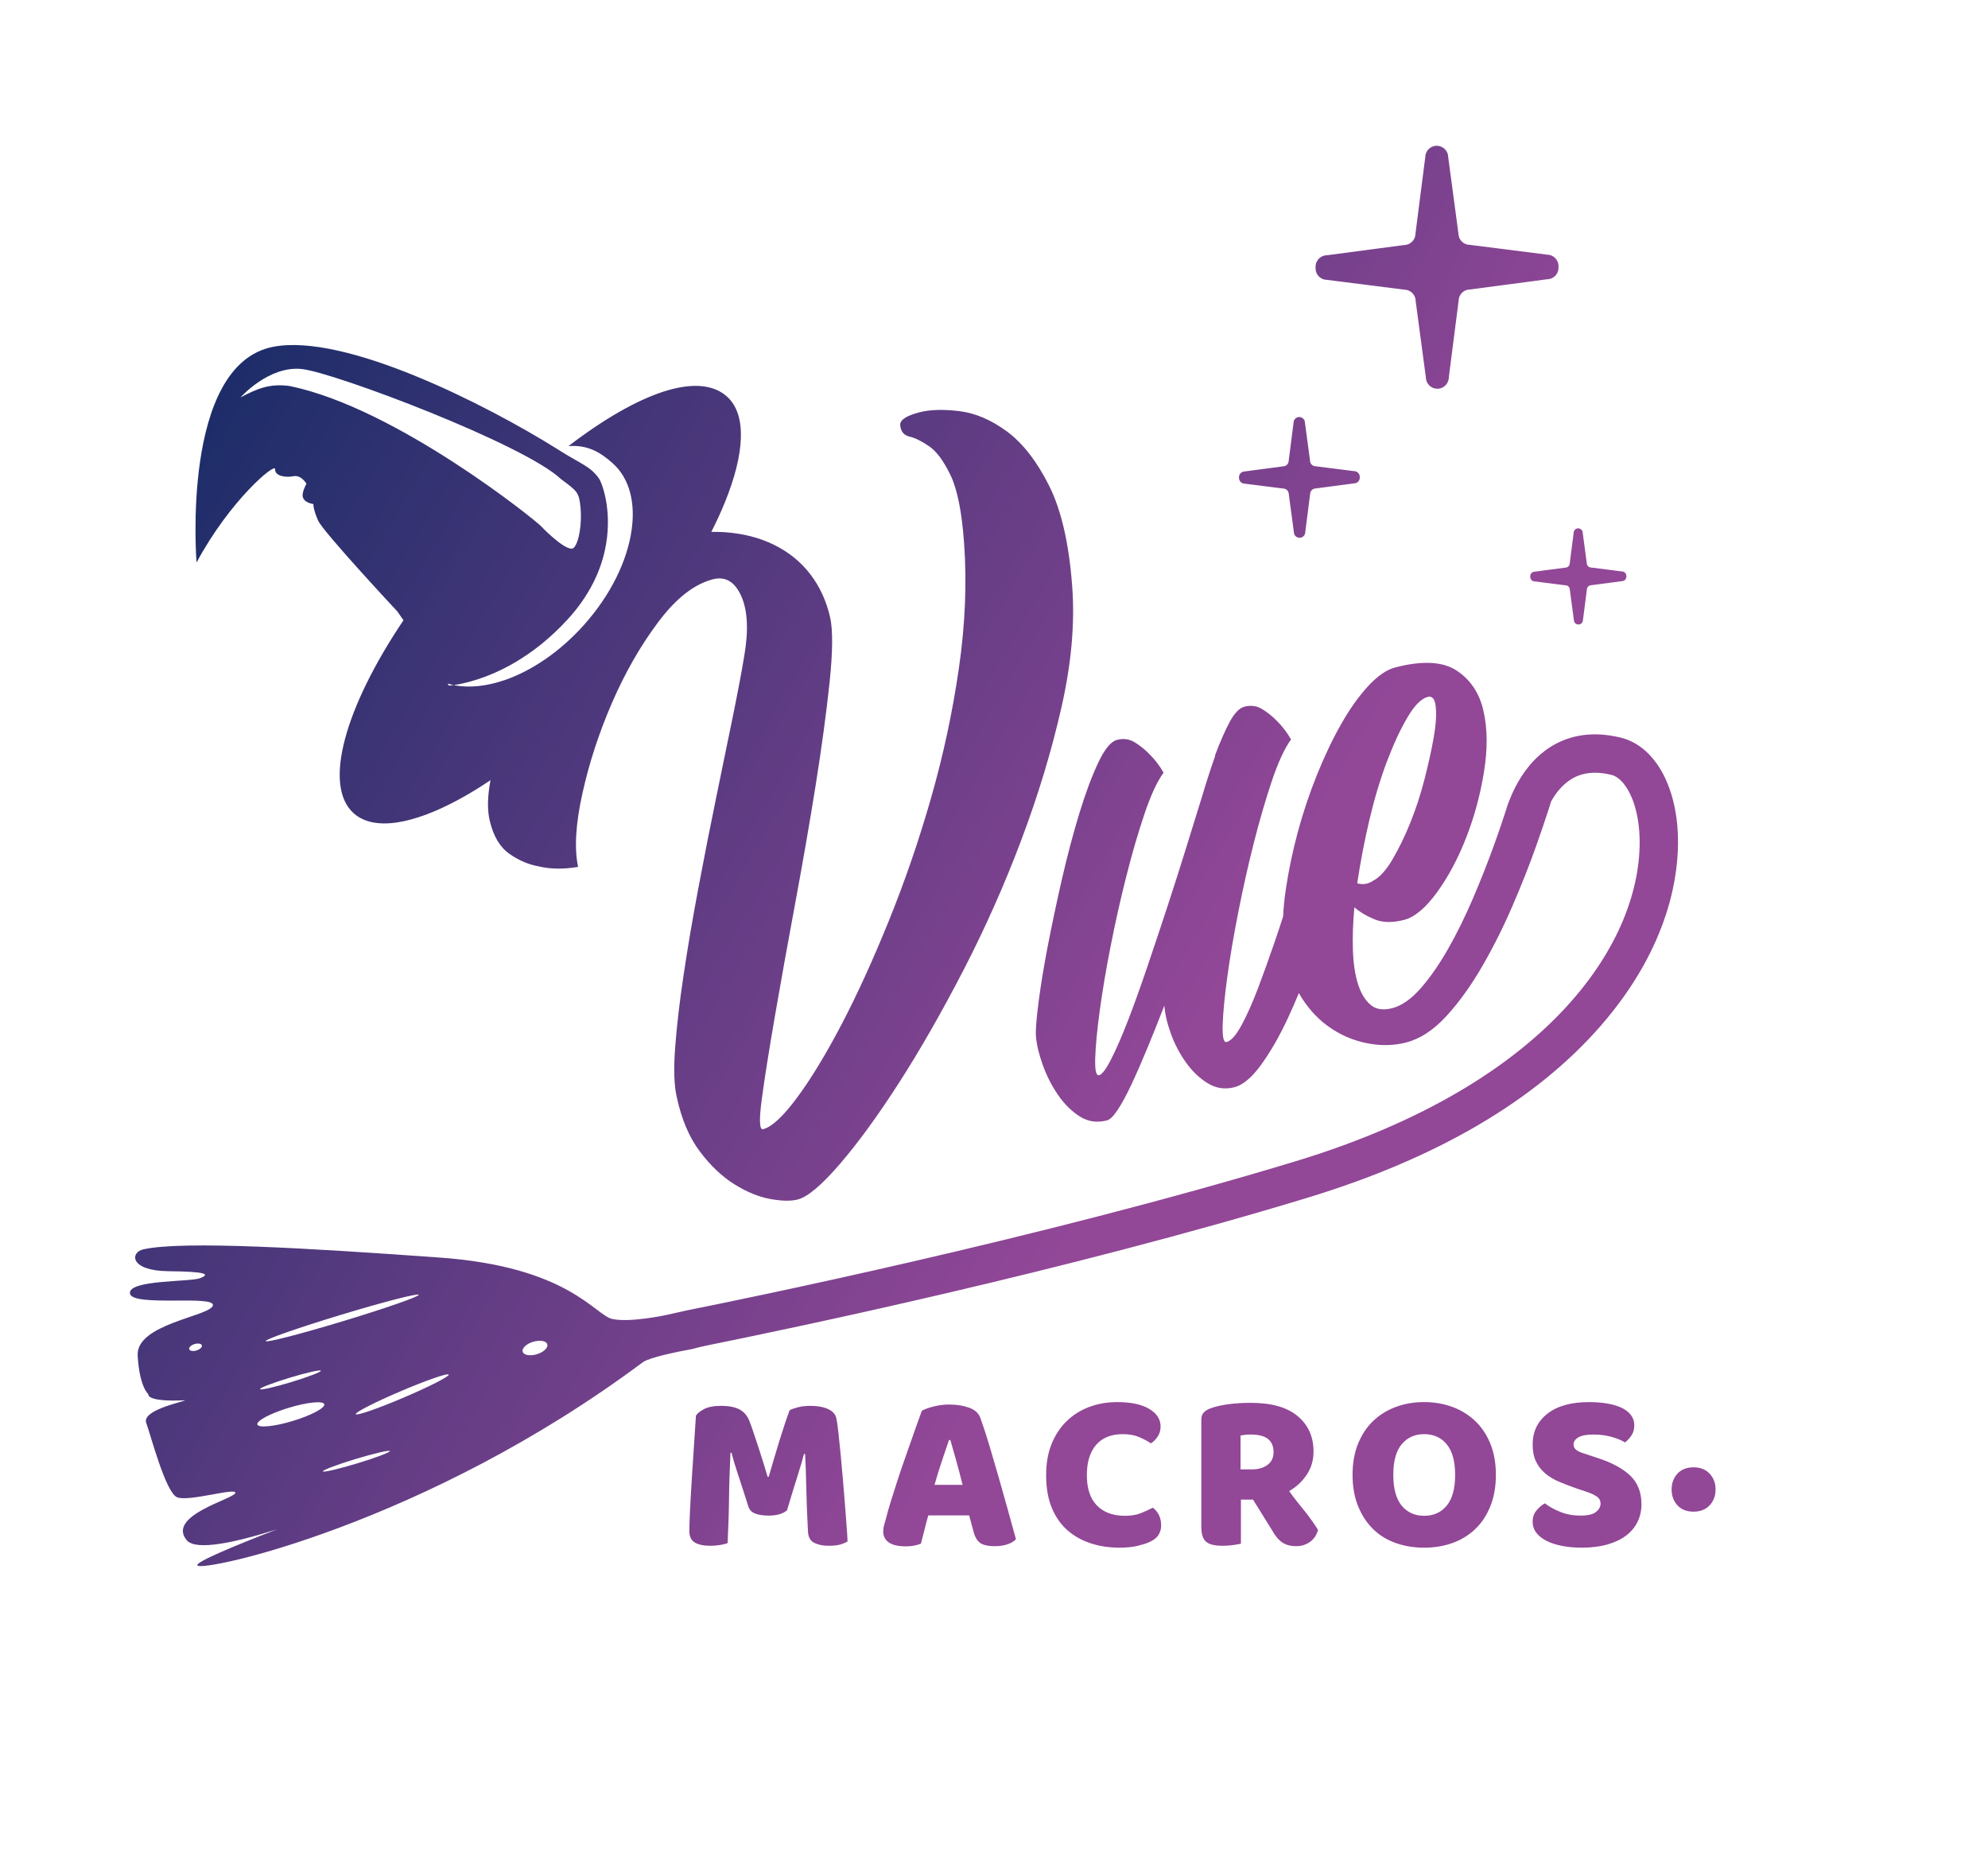
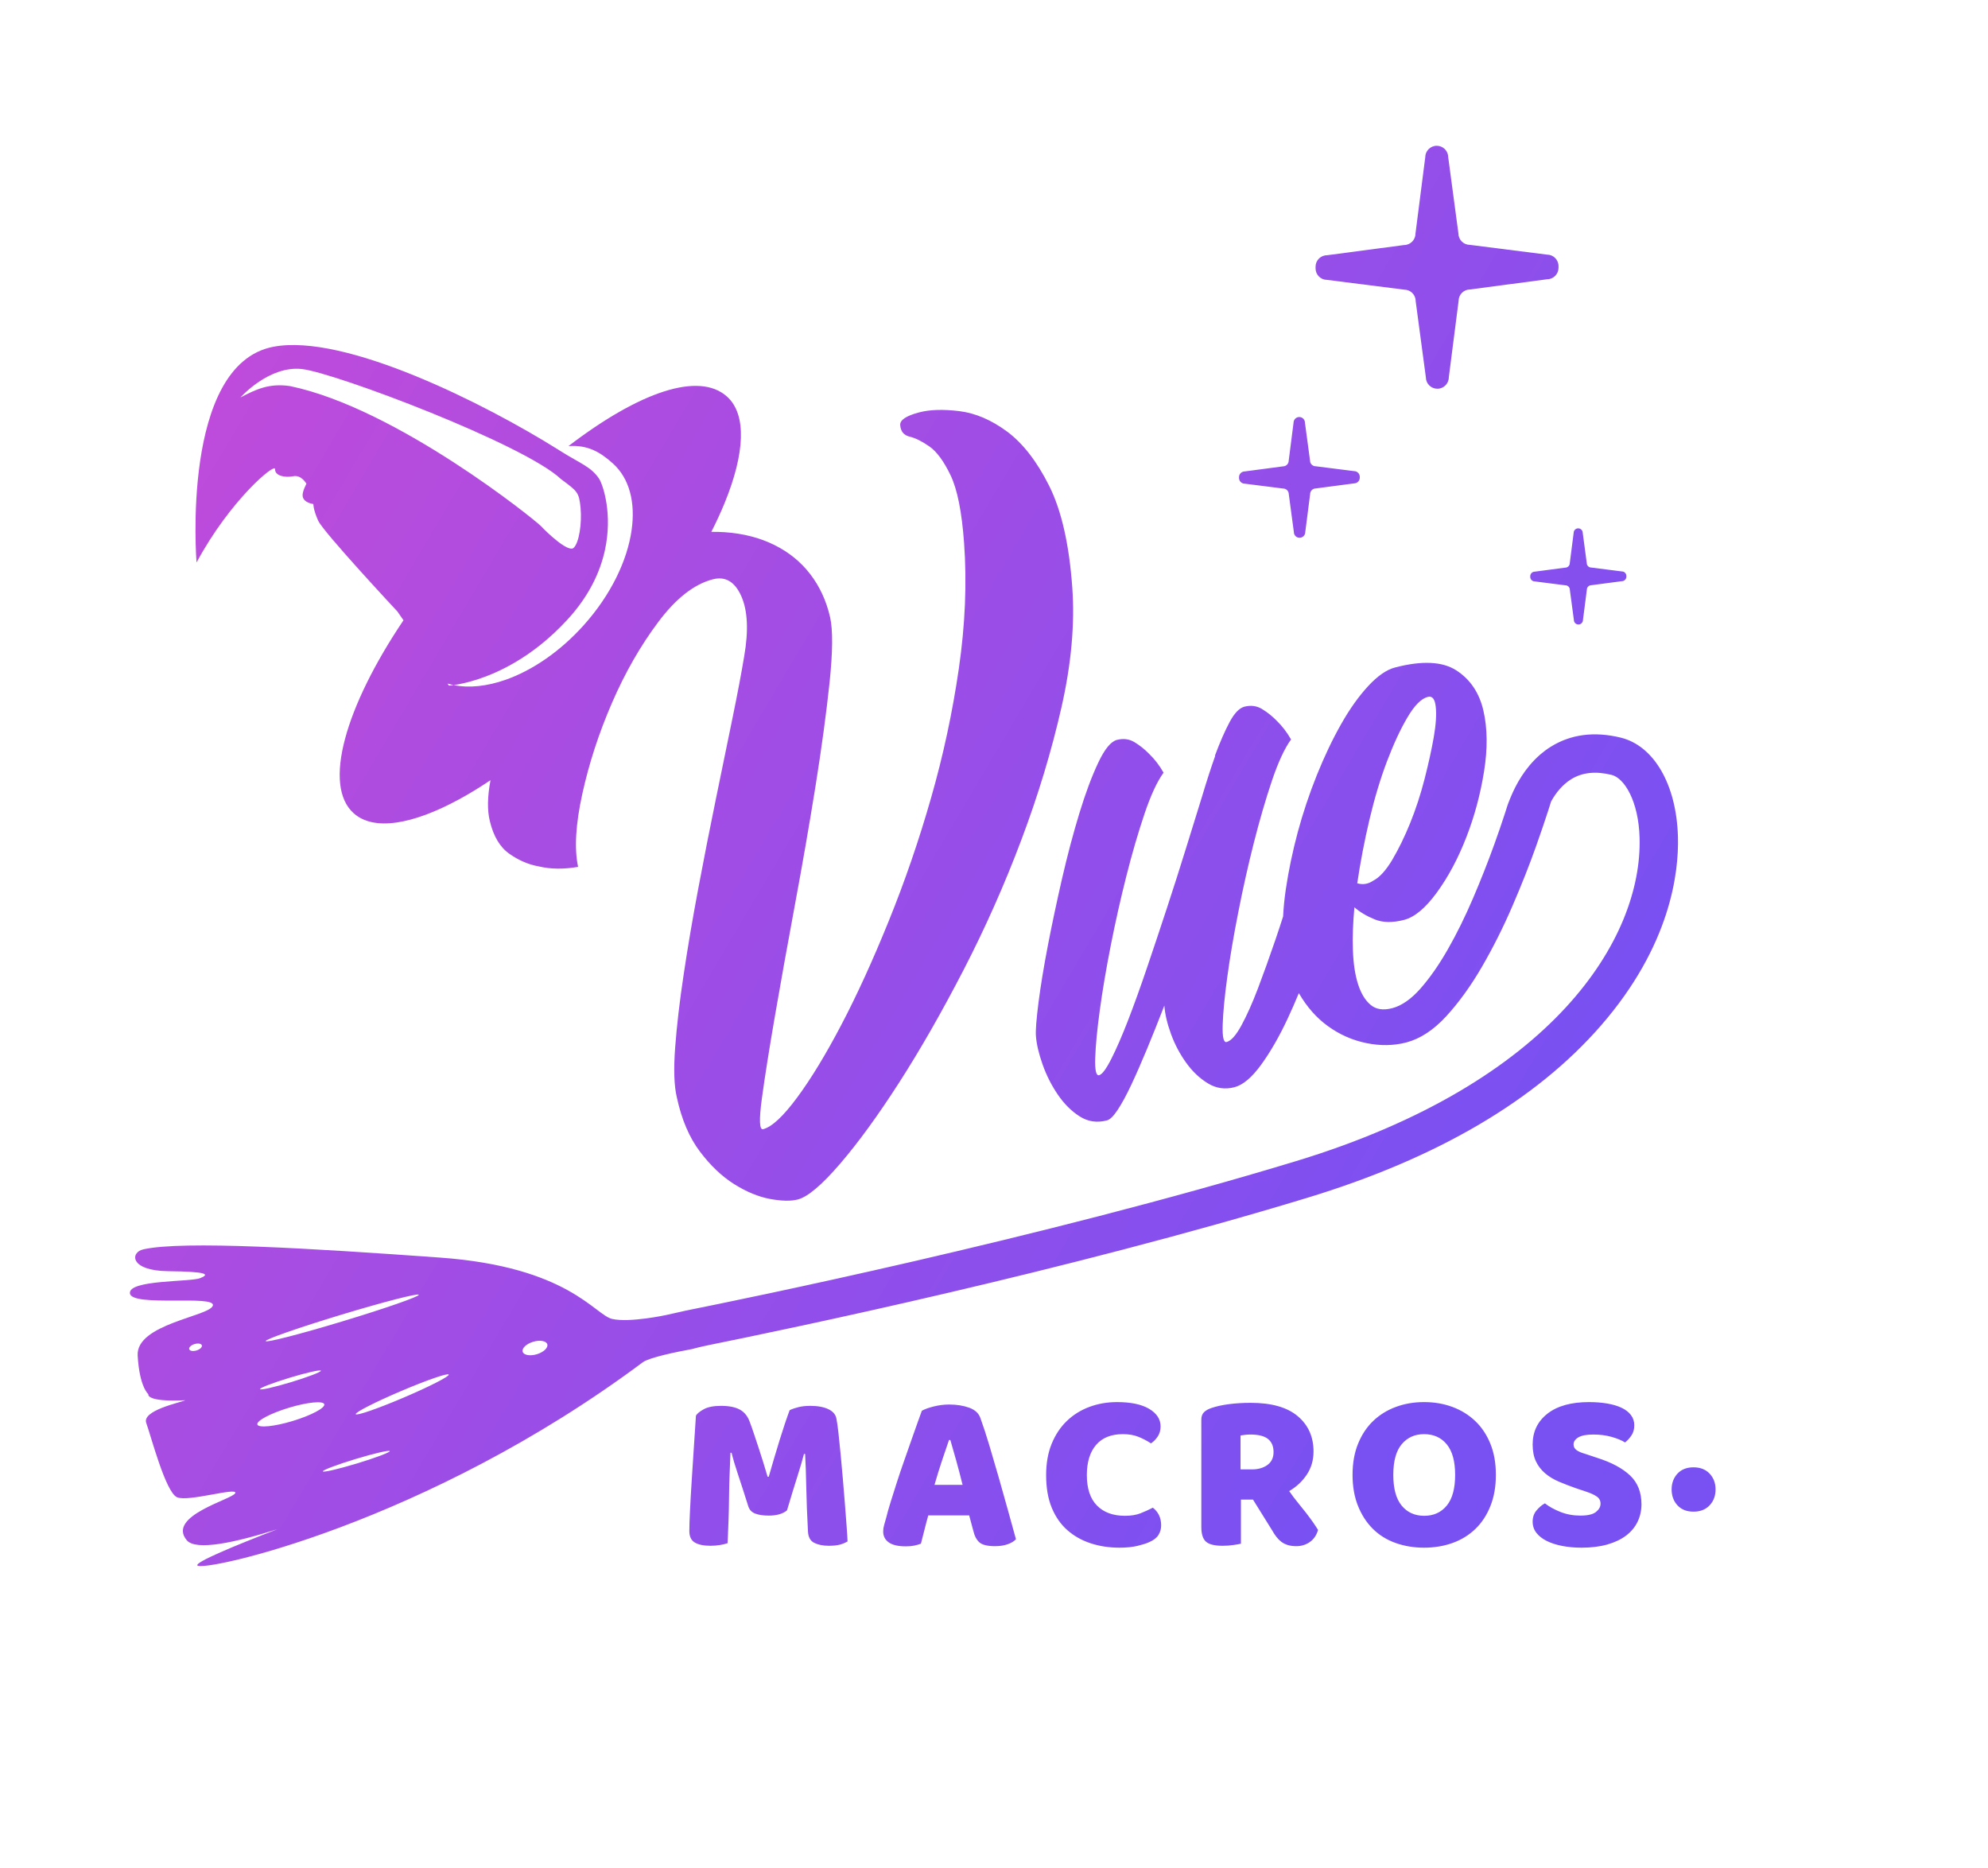
<svg xmlns="http://www.w3.org/2000/svg" viewBox="0 0 880.77 827.54">
  <linearGradient id="a" x1="76.049" x2="781.523" y1="209.666" y2="626.603" gradientUnits="userSpaceOnUse">
-     <stop offset="0" style="stop-color:#1d2d69" />
-     <stop offset=".628" style="stop-color:#924797" />
+     <stop offset="0" style="stop-color:#be4bdb" />
+     <stop offset=".825" style="stop-color:#7950f2" />
  </linearGradient>
  <path d="M375.08 676.05c.23 2.95.37 5.23.42 6.85a13.91 13.91 0 0 1-3.59 1.46c-1.23.31-2.81.46-4.76.46-2.51 0-4.64-.43-6.39-1.29-1.76-.87-2.69-2.58-2.8-5.14-.39-7.3-.64-13.84-.75-19.64-.12-5.79-.28-10.66-.51-14.62h-.5c-.67 2.62-1.63 5.89-2.88 9.82-1.25 3.93-2.8 8.98-4.64 15.16-.83.73-1.93 1.3-3.3 1.72-1.36.41-2.96.62-4.8.62-2.4 0-4.37-.29-5.93-.87-1.56-.59-2.59-1.63-3.09-3.14-1.84-5.85-3.38-10.59-4.6-14.24-1.23-3.65-2.17-6.84-2.84-9.57h-.5c-.17 3.96-.31 7.55-.42 10.78-.11 3.23-.18 6.38-.21 9.44-.03 3.06-.1 6.17-.21 9.32-.11 3.14-.25 6.64-.41 10.48-.9.34-2.04.61-3.43.84-1.39.22-2.79.33-4.18.33-2.95 0-5.25-.47-6.89-1.42-1.64-.95-2.46-2.64-2.46-5.1 0-2.06.09-5.08.29-9.06.19-3.98.44-8.38.75-13.2.3-4.82.63-9.76.96-14.83.33-5.07.64-9.75.92-14.04.5-.89 1.66-1.84 3.47-2.84s4.35-1.5 7.64-1.5c3.56 0 6.35.56 8.36 1.67 2 1.11 3.45 2.9 4.34 5.35.61 1.61 1.27 3.46 1.96 5.55.7 2.09 1.41 4.24 2.13 6.43a409.535 409.535 0 0 1 3.85 12.41h.5c1.61-5.62 3.23-11.05 4.84-16.29 1.62-5.23 3.1-9.64 4.43-13.2 1.01-.5 2.29-.95 3.85-1.34 1.55-.39 3.31-.58 5.26-.58 3.29 0 5.96.49 8.02 1.46 2.06.98 3.26 2.38 3.59 4.22.28 1.34.57 3.38.88 6.14.3 2.76.63 5.88.96 9.36.34 3.48.67 7.15 1 11.03.34 3.87.64 7.6.92 11.19s.53 6.87.75 9.82zm382.36-23.19c-1.76-1.86-4.14-2.8-7.15-2.8-3 0-5.37.94-7.1 2.8-1.72 1.87-2.59 4.2-2.59 6.98 0 2.84.87 5.19 2.59 7.06 1.73 1.87 4.1 2.8 7.1 2.8 3.01 0 5.39-.93 7.15-2.8 1.75-1.87 2.63-4.22 2.63-7.06 0-2.78-.88-5.11-2.63-6.98zM551.48 214.28l16.98 2.15a2.53 2.53 0 0 1 2.53 2.52l2.25 16.78c0 1.39 1.12 2.52 2.51 2.52h.02a2.53 2.53 0 0 0 2.52-2.53l2.15-16.79c0-1.4 1.12-2.53 2.52-2.54l16.97-2.24a2.522 2.522 0 0 0 2.51-2.53v-.38c0-1.39-1.13-2.52-2.53-2.52l-16.98-2.15c-1.39 0-2.53-1.12-2.53-2.52l-2.25-16.78c0-.69-.29-1.33-.74-1.78-.46-.46-1.09-.74-1.79-.74a2.537 2.537 0 0 0-2.52 2.53l-2.15 16.8a2.53 2.53 0 0 1-2.52 2.53l-16.97 2.25c-1.39 0-2.52 1.13-2.52 2.53v.37c.01 1.4 1.14 2.52 2.54 2.52zm126.48 41v.3a2.01 2.01 0 0 0 2.02 2l13.52 1.72c1.11-.01 2.01.89 2.01 2l1.79 13.36c0 .56.23 1.06.59 1.42.37.36.87.59 1.43.59a2.01 2.01 0 0 0 2-2.02l1.72-13.37a2.01 2.01 0 0 1 2-2.02l13.51-1.78c1.11-.01 2.01-.91 2.01-2.02l-.01-.3c0-1.11-.9-2.01-2.01-2l-13.52-1.72a2.01 2.01 0 0 1-2.02-2l-1.78-13.36c0-.56-.23-1.06-.6-1.42-.36-.36-.86-.59-1.42-.59a2.01 2.01 0 0 0-2 2.02l-1.72 13.37c0 1.11-.89 2.01-2 2.02l-13.51 1.78c-1.11.01-2.01.91-2.01 2.02zm-90.02-131.29 34.17 4.33c2.81 0 5.09 2.26 5.09 5.07l4.52 33.77a5.083 5.083 0 0 0 5.08 5.06h.02c2.8 0 5.07-2.29 5.07-5.09l4.33-33.79a5.08 5.08 0 0 1 5.06-5.1l34.15-4.52c2.8 0 5.07-2.29 5.06-5.09v-.75c-.01-2.81-2.29-5.08-5.09-5.07l-34.17-4.33a5.068 5.068 0 0 1-5.09-5.07l-4.52-33.76a5.085 5.085 0 0 0-5.08-5.07h-.02c-2.8.01-5.07 2.29-5.07 5.09l-4.33 33.79a5.083 5.083 0 0 1-5.07 5.1l-34.14 4.52c-2.8.01-5.07 2.29-5.06 5.09v.76c.01 2.8 2.29 5.07 5.09 5.06zm119.75 521.9-5.27-1.76c-1.78-.5-3.1-1.07-3.97-1.71-.86-.64-1.29-1.46-1.29-2.47 0-1.28.71-2.33 2.13-3.17 1.42-.83 3.63-1.25 6.64-1.25 2.9 0 5.58.35 8.06 1.04 2.48.7 4.47 1.52 5.98 2.47a13.7 13.7 0 0 0 2.88-3.18c.81-1.22 1.21-2.7 1.21-4.43 0-1.72-.5-3.24-1.5-4.55-1.01-1.31-2.4-2.38-4.18-3.22-1.78-.83-3.91-1.46-6.39-1.88-2.48-.41-5.14-.62-7.98-.62-7.91 0-14.05 1.71-18.42 5.13-4.38 3.43-6.56 7.98-6.56 13.66 0 2.96.49 5.45 1.46 7.48.97 2.04 2.33 3.79 4.05 5.27 1.73 1.47 3.8 2.73 6.23 3.76 2.42 1.03 5.08 2.04 7.98 3.05l4.26 1.42c1.95.66 3.45 1.37 4.51 2.13 1.06.75 1.59 1.79 1.59 3.13 0 1.34-.67 2.55-2.01 3.63-1.34 1.09-3.65 1.63-6.93 1.63-3.18 0-6.13-.54-8.86-1.63-2.73-1.08-5.01-2.35-6.85-3.8-1.34.73-2.58 1.77-3.72 3.14-1.14 1.36-1.71 3.02-1.71 4.97 0 1.89.56 3.55 1.67 4.97s2.64 2.62 4.6 3.59c1.94.97 4.24 1.71 6.89 2.21 2.64.51 5.5.76 8.56.76 4.29 0 8.09-.48 11.41-1.42 3.31-.95 6.08-2.27 8.31-3.97 2.23-1.7 3.91-3.73 5.05-6.1 1.14-2.37 1.72-4.94 1.72-7.73 0-5.35-1.69-9.61-5.06-12.78-3.37-3.18-8.2-5.77-14.49-7.77zm-196.93 22.05c-1.72.9-3.53 1.72-5.43 2.47-1.89.75-4.2 1.13-6.93 1.13-5.29 0-9.43-1.52-12.41-4.56-2.98-3.03-4.47-7.53-4.47-13.49 0-5.74 1.37-10.19 4.1-13.37 2.73-3.17 6.68-4.76 11.86-4.76 2.62 0 4.9.39 6.85 1.17 1.95.78 3.82 1.75 5.6 2.92 1.11-.72 2.1-1.72 2.97-3 .86-1.28 1.29-2.79 1.29-4.52 0-3.17-1.69-5.76-5.05-7.77-3.37-2-8.12-3-14.25-3-4.34 0-8.42.71-12.24 2.13-3.81 1.42-7.14 3.49-9.98 6.22-2.84 2.73-5.09 6.1-6.73 10.11s-2.46 8.64-2.46 13.87c0 5.63.83 10.46 2.5 14.5 1.67 4.03 3.98 7.35 6.94 9.94 2.95 2.59 6.39 4.52 10.32 5.8 3.92 1.29 8.17 1.93 12.74 1.93 3.12 0 5.77-.27 7.98-.8 2.2-.53 3.91-1.07 5.13-1.63 1.95-.83 3.33-1.89 4.14-3.17.81-1.28 1.21-2.7 1.21-4.26 0-1.73-.32-3.25-.96-4.56-.64-1.3-1.55-2.4-2.72-3.3zm-64.16 1.26c1.34 4.79 2.51 9.02 3.51 12.7-.78.89-1.98 1.63-3.59 2.21-1.62.59-3.51.88-5.68.88-3.29 0-5.57-.55-6.86-1.63-1.28-1.09-2.2-2.8-2.75-5.14l-1.84-6.85h-18.13c-.67 2.39-1.25 4.62-1.76 6.68-.5 2.06-1 4.01-1.5 5.85-.89.34-1.87.61-2.92.84-1.06.22-2.31.33-3.76.33-3.4 0-5.92-.58-7.56-1.75-1.65-1.17-2.47-2.79-2.47-4.85 0-.95.14-1.89.42-2.84.28-.95.58-2.03.92-3.26.44-1.84 1.08-4.1 1.92-6.81.84-2.7 1.75-5.61 2.76-8.73 1-3.12 2.07-6.29 3.21-9.52 1.15-3.23 2.22-6.3 3.22-9.19 1-2.9 1.92-5.5 2.76-7.81.83-2.32 1.47-4.08 1.92-5.31 1.17-.67 2.89-1.3 5.18-1.88 2.28-.58 4.59-.88 6.93-.88 3.35 0 6.31.48 8.9 1.42 2.59.95 4.25 2.51 4.97 4.68 1.23 3.4 2.54 7.41 3.93 12.03 1.39 4.63 2.78 9.39 4.18 14.29 1.39 4.9 2.75 9.75 4.09 14.54zm-20.13-11.37c-.95-3.84-1.9-7.44-2.84-10.81-.95-3.37-1.82-6.4-2.59-9.07h-.59c-.95 2.73-1.98 5.76-3.09 9.11-1.12 3.34-2.23 6.93-3.34 10.77h12.45zm233.8-18.29c1.65 4.01 2.47 8.63 2.47 13.87 0 5.18-.81 9.79-2.43 13.82-1.61 4.04-3.84 7.43-6.68 10.15-2.84 2.73-6.2 4.8-10.07 6.19-3.87 1.39-8.09 2.09-12.65 2.09-4.52 0-8.72-.7-12.62-2.09-3.9-1.39-7.24-3.47-10.03-6.23-2.78-2.75-4.98-6.14-6.6-10.15-1.61-4.01-2.42-8.6-2.42-13.78 0-5.24.82-9.86 2.47-13.87 1.64-4.01 3.88-7.37 6.72-10.07s6.18-4.76 10.03-6.18c3.84-1.42 7.99-2.13 12.45-2.13 4.51 0 8.68.71 12.53 2.13 3.84 1.42 7.2 3.48 10.06 6.18 2.87 2.7 5.13 6.06 6.77 10.07zm-15.58 13.87c0-6.02-1.24-10.53-3.72-13.54-2.48-3.01-5.83-4.51-10.06-4.51-4.07 0-7.36 1.48-9.86 4.43-2.51 2.95-3.76 7.49-3.76 13.62 0 6.07 1.24 10.61 3.71 13.62 2.48 3 5.81 4.51 9.99 4.51 4.18 0 7.5-1.51 9.98-4.51 2.48-3.01 3.72-7.55 3.72-13.62zm-62.99 20.97a69.47 69.47 0 0 1 2.25 3.42c-.67 2.34-1.88 4.12-3.63 5.35-1.76 1.22-3.75 1.84-5.98 1.84-1.44 0-2.71-.17-3.8-.5-1.08-.34-2.03-.81-2.84-1.42-.81-.62-1.54-1.35-2.21-2.22-.67-.86-1.28-1.79-1.84-2.8l-8.52-13.7h-5.35v19.55c-.72.17-1.85.36-3.38.59-1.53.22-3.11.33-4.72.33-3.57 0-6.03-.61-7.4-1.84-1.36-1.22-2.04-3.39-2.04-6.51v-47.54c0-1.4.39-2.48 1.17-3.26.78-.78 1.83-1.39 3.17-1.84 2.23-.78 4.85-1.36 7.85-1.75 3.01-.39 6.24-.59 9.7-.59 9.19 0 16.12 1.96 20.8 5.89s7.02 9.15 7.02 15.67c0 3.84-.99 7.25-2.97 10.23-1.98 2.98-4.58 5.42-7.81 7.31 1.22 1.78 2.49 3.47 3.8 5.06 1.31 1.58 2.53 3.12 3.68 4.59 1.14 1.48 2.15 2.86 3.05 4.14zm-17.46-31.08c0-2.56-.83-4.5-2.47-5.81-1.64-1.31-4.25-1.96-7.81-1.96-.78 0-1.52.04-2.21.12-.7.09-1.41.18-2.14.3v15.03h5.02c2.78 0 5.08-.65 6.89-1.96 1.81-1.31 2.72-3.22 2.72-5.72zm-257.55-45.65c-7.54 1.38-18.62 3.7-21.77 5.77-96.28 71.89-195.4 93.23-197.48 90.1-.97-1.47 16.46-8.7 35.37-16.02-18.28 5.81-36.03 9.74-40.08 4.85-9.01-10.85 20.47-18.13 21.5-20.87 1.04-2.74-20.67 3.96-25.75 1.86-5.09-2.09-11.63-27.3-13.68-32.9-2.05-5.61 15.16-9.11 17.34-10.09-17.8.87-16.42-2.71-16.42-2.71s-3.91-3.01-4.73-17.08c-.81-14.07 32.03-17.36 33.32-22.18 1.29-4.82-35.89.75-36.74-5.35-.86-6.11 26.74-5.03 31.14-6.78 4.39-1.75 3.08-2.89-14.19-3.08s-16.84-8.44-10.98-9.68c17.39-3.93 74.34-.45 131.34 3.65 57 4.09 68.61 25.43 76.34 27.19 7.72 1.75 23.81-1.72 23.81-1.72l8.3-1.85-.01-.02c.06-.01.26-.04.61-.11l.65-.14.45-.1v.01c.12-.03.24-.05.37-.08 20.97-4.21 155.11-31.35 268.8-65.91 114.33-34.75 153.45-98.88 152.21-143.25-.45-16.24-6.73-26.47-12.42-27.87-7.15-1.73-13.02-1.1-17.94 1.96-3.87 2.41-6.69 6.02-8.66 9.49-.07.12-.13.23-.19.35-.06.16-.1.32-.15.48-.37 1.17-.75 2.38-1.16 3.65-1.49 4.61-3.28 9.87-5.37 15.76-2.9 8.19-6.38 17-10.44 26.39-4.05 9.41-8.55 18.36-13.46 26.85-4.92 8.48-10.19 15.8-15.83 21.97-5.66 6.16-11.59 10.04-17.79 11.66-5.54 1.43-11.4 1.54-17.58.28-6.18-1.25-11.9-3.76-17.12-7.55-5.02-3.62-9.31-8.48-12.85-14.59h-.01c-1.61 3.91-3.27 7.69-4.98 11.35-3.72 7.94-7.63 14.73-11.73 20.38-4.11 5.65-8.04 8.96-11.81 9.94-4.21 1.09-8.14.52-11.8-1.73-3.67-2.24-6.88-5.3-9.64-9.16a52.607 52.607 0 0 1-6.67-12.67c-1.68-4.59-2.67-8.79-2.95-12.61-2.66 6.87-5.23 13.32-7.73 19.34-2.51 6.02-4.82 11.32-6.98 15.88-2.15 4.57-4.14 8.23-5.97 10.99-1.83 2.77-3.42 4.32-4.73 4.66-4.44 1.16-8.5.56-12.16-1.8-3.67-2.36-6.89-5.58-9.67-9.67-2.77-4.07-5.02-8.52-6.72-13.34-1.7-4.81-2.68-9.02-2.94-12.61-.18-2.48.2-7.38 1.13-14.71.94-7.34 2.31-15.69 4.11-25.08 1.81-9.4 3.91-19.32 6.31-29.79 2.4-10.45 4.98-20.16 7.71-29.1 2.73-8.95 5.53-16.42 8.37-22.42 2.83-6 5.59-9.35 8.24-10.04 2.88-.75 5.5-.4 7.86 1.04s4.52 3.18 6.47 5.18c2.42 2.34 4.54 5.11 6.35 8.29-2.88 3.96-5.69 10.06-8.48 18.33-2.79 8.29-5.46 17.44-8 27.47a588.223 588.223 0 0 0-6.92 30.8c-2.07 10.49-3.68 20.06-4.86 28.72-1.19 8.66-1.85 15.69-2.02 21.11-.17 5.41.4 7.95 1.73 7.6 1.33-.34 3.13-2.75 5.4-7.24 2.27-4.47 4.73-10.14 7.4-17.01 2.66-6.88 5.48-14.7 8.45-23.47 2.98-8.79 5.95-17.68 8.91-26.69 2.95-9 5.76-17.8 8.41-26.37 2.65-8.59 4.99-16.1 7-22.59 1.99-6.69 3.93-12.68 5.81-17.97l-.03-.34c2.27-6.08 4.46-11.05 6.54-14.91 2.09-3.85 4.25-6.08 6.46-6.67 2.87-.73 5.49-.39 7.85 1.05 2.37 1.44 4.53 3.17 6.48 5.18 2.42 2.35 4.54 5.1 6.35 8.29-2.87 3.96-5.7 10.07-8.49 18.33-2.78 8.28-5.45 17.44-8 27.48s-4.84 20.3-6.9 30.79c-2.07 10.48-3.69 20.06-4.87 28.71-1.18 8.66-1.86 15.7-2.03 21.12-.17 5.41.41 7.95 1.74 7.61 2-.53 4.18-2.98 6.58-7.38 2.38-4.4 4.81-9.83 7.28-16.3 2.46-6.48 5.04-13.66 7.75-21.58 1.19-3.49 2.33-6.94 3.42-10.35.19-3.81.58-7.85 1.21-12.12 1.22-8.22 2.98-16.62 5.28-25.23 2.32-8.6 5.15-17.05 8.49-25.37 3.35-8.3 6.92-15.81 10.74-22.52 3.78-6.7 7.79-12.32 11.97-16.84 4.19-4.52 8.16-7.27 11.94-8.25 11.96-3.11 21.01-2.67 27.16 1.32 6.16 4.01 10.15 9.95 11.96 17.83s1.9 16.88.26 27.03c-1.63 10.14-4.25 19.87-7.87 29.14-3.62 9.31-7.94 17.4-12.97 24.32-5.04 6.91-9.87 10.97-14.52 12.18-5.1 1.33-9.45 1.27-13.05-.2-3.61-1.47-6.61-3.26-9.01-5.37-.64 6.8-.87 13.15-.66 19.04.2 5.9.96 10.91 2.27 15.02 1.32 4.11 3.17 7.18 5.58 9.18 2.39 2.02 5.58 2.49 9.58 1.46 4.2-1.11 8.39-4.03 12.56-8.76 4.17-4.76 8.21-10.55 12.11-17.4 3.91-6.85 7.6-14.34 11.07-22.44 3.48-8.11 6.62-16.08 9.44-23.9 1.74-4.81 3.33-9.46 4.79-13.94v-.01c.39-1.17.75-2.33 1.11-3.47.34-.95.73-1.99 1.2-3.09.06-.16.13-.32.2-.48 2.29-5.57 6.29-12.93 12.86-18.69.08-.08.16-.15.25-.22 1.38-1.19 2.89-2.33 4.52-3.35 8.9-5.59 19.35-6.97 31.08-4.12 14.78 3.6 24.74 20.84 25.38 43.9.45 16.06-3.37 48.28-34.04 83.59-28.85 33.21-72.66 58.91-130.21 76.4-107.58 32.71-228.51 57.81-265.01 65.22-.12.03-.25.05-.37.08-3.86.79-6.21 1.44-6.89 1.63-.06.03-.13.04-.19.05zm294.63-206.32c2.53.71 4.87.33 7.02-1.14 2.83-1.43 5.65-4.51 8.48-9.25 2.8-4.73 5.46-10.17 7.95-16.3 2.49-6.15 4.61-12.64 6.37-19.5 1.76-6.87 3.12-13.05 4.08-18.56.96-5.51 1.25-9.99.88-13.44-.36-3.46-1.53-4.93-3.53-4.4-2.88.75-5.88 3.76-8.98 9.03-3.13 5.27-6.15 11.79-9.09 19.52-2.94 7.75-5.53 16.36-7.78 25.87-2.24 9.5-4.04 18.9-5.4 28.17zM89.43 596.02c-.24-.78-1.68-1.03-3.23-.57-1.55.47-2.61 1.48-2.37 2.27.23.78 1.68 1.04 3.23.57 1.55-.47 2.61-1.49 2.37-2.27zm28.3-1.88c.23.79 15.6-3.17 34.32-8.85 18.72-5.66 33.7-10.89 33.46-11.67-.24-.79-15.6 3.17-34.32 8.84s-33.7 10.9-33.46 11.68zm-2.53 21.28c.17.55 6.33-.84 13.78-3.1 7.44-2.26 13.35-4.52 13.18-5.06-.16-.55-6.34.84-13.78 3.1-7.44 2.26-13.34 4.52-13.18 5.06zm28.47 6.69c-.49-1.62-7.52-.91-15.71 1.57-8.19 2.48-14.42 5.8-13.94 7.41.49 1.6 7.52.91 15.71-1.57 8.18-2.49 14.43-5.8 13.94-7.41zm29.02 20.76c-.17-.55-6.94 1.03-15.13 3.5-8.18 2.49-14.68 4.94-14.52 5.48.17.55 6.93-1.03 15.12-3.5 8.19-2.48 14.69-4.94 14.53-5.48zm26.11-33.89c-.34-.8-9.83 2.49-21.21 7.34-11.37 4.84-20.32 9.41-19.98 10.2.34.8 9.83-2.49 21.21-7.34 11.37-4.84 20.32-9.41 19.98-10.2zm43.67-13.43c-.46-1.52-3.27-2.01-6.28-1.1-3.01.91-5.08 2.88-4.62 4.41.46 1.52 3.28 2.01 6.29 1.1 3-.91 5.07-2.88 4.61-4.41zM87.08 249.2s-7.13-87.56 33.91-95.55c31.72-6.2 94.28 25.47 126.07 45.38.44.27.85.53 1.28.81 8.69 5.5 13.67 6.94 17.22 12.46 1.81 3.18 5.87 15.69 2.44 31.45-2.06 9.48-6.88 20.15-16.52 30.67-7.91 8.62-15.94 14.72-23.27 19.02-12.49 7.33-22.94 9.47-27.22 10.07-.91-.18-1.82-.4-2.7-.67l.63.9s.72-.04 2.07-.23c6.86 1.39 14.76.53 22.94-2.32 11.78-4.13 24.15-12.45 34.71-24.23 11.97-13.37 19.24-28.53 21.17-41.97 1.78-12.22-.84-23.01-8.33-29.72-5.64-5.05-11.11-8.23-19.62-7.64 31.49-24.1 57.81-33.07 70.22-21.95 8.89 7.97 7.87 25.32-.98 47.02-1.7 4.16-3.69 8.48-5.95 12.93 2.02-.03 4 .02 5.93.15 8.21.57 15.54 2.45 21.96 5.64 6.43 3.18 11.76 7.51 15.96 12.98 4.2 5.48 7.13 11.85 8.79 19.13 1.25 5.68 1.16 15.28-.25 28.79-1.43 13.5-3.49 28.76-6.2 45.75-2.72 16.99-5.76 34.5-9.11 52.51-3.34 18.02-6.31 34.5-8.89 49.46s-4.52 27.18-5.8 36.65c-1.29 9.48-1.1 14 .56 13.57 3.87-1.01 8.89-5.67 15.05-14 6.16-8.31 12.71-19.09 19.65-32.33 6.93-13.22 13.93-28.55 20.98-45.96 7.06-17.41 13.3-35.52 18.69-54.36 5.41-18.83 9.52-37.98 12.34-57.43 2.82-19.44 3.6-38 2.32-55.66-1-13.75-2.99-23.72-5.98-29.95-2.98-6.22-6.11-10.48-9.37-12.77-3.28-2.29-6.2-3.74-8.78-4.36-2.58-.61-3.97-2.32-4.17-5.13-.16-2.23 2.66-4.12 8.46-5.63 4.71-1.23 10.61-1.4 17.72-.54 7.11.87 14.17 3.88 21.17 9.05 6.99 5.19 13.22 13.21 18.66 24.07 5.43 10.88 8.84 25.84 10.22 44.91 1.18 16.27-.43 34.04-4.81 53.32-4.39 19.29-10.3 38.83-17.75 58.62-7.45 19.8-16 39.02-25.63 57.67-9.65 18.66-19.16 35.28-28.53 49.86-9.38 14.59-18.1 26.57-26.16 35.95s-14.31 14.66-18.72 15.81c-3.05.79-7.14.71-12.28-.23-5.14-.95-10.45-3.14-15.91-6.57-5.47-3.44-10.53-8.26-15.21-14.47-4.68-6.2-8.08-14.18-10.18-23.91-1.23-5.12-1.48-12.48-.76-22.09.71-9.62 1.97-20.44 3.79-32.49 1.79-12.03 3.97-24.81 6.52-38.34 2.54-13.51 5.12-26.61 7.73-39.29 2.6-12.68 5.05-24.6 7.35-35.78 2.29-11.16 4.02-20.33 5.2-27.49 1.98-11.37 1.55-20.26-1.3-26.66-2.86-6.39-7.06-8.87-12.59-7.43-8.3 2.15-16.37 8.47-24.2 18.95-7.85 10.47-14.67 22.38-20.47 35.75-5.8 13.37-10.18 26.8-13.14 40.28-2.98 13.49-3.61 24.29-1.89 32.42-6.41 1.09-12.19 1.02-17.35-.2-4.57-.8-8.94-2.67-13.09-5.59-4.16-2.92-7.04-7.73-8.65-14.46-1.19-4.75-1.1-10.8.28-18.16-4.73 3.19-9.36 6.01-13.83 8.44-20.66 11.24-37.87 14.19-46.79 6.21-13.74-12.31-3.82-47.03 22.07-85.5l-2.69-3.88s-32.9-35.24-35.12-40.27c-2.23-5.02-2.13-7.35-2.13-7.35s-4.28-.46-4.73-3.44c-.3-1.97 1.67-5.52 1.67-5.52s-2.2-4.07-5.83-3.35c-3.65.72-8.22-.15-8.06-3.16.18-2.99-19.94 13.74-34.79 41.38zm19.47-73.13c6.83-3.55 12.62-6.39 21.95-5.02 47.43 9.83 109.03 59.67 111.25 62.1 2.23 2.42 11.96 11.8 14.39 9.57 2.42-2.22 3.72-10.87 3.07-17.8-.67-6.93-1.46-7.29-8.72-12.71-16.25-15.4-100.04-47.07-114.69-48.71-14.66-1.66-27.25 12.57-27.25 12.57z" style="fill:url(#a)" />
</svg>
